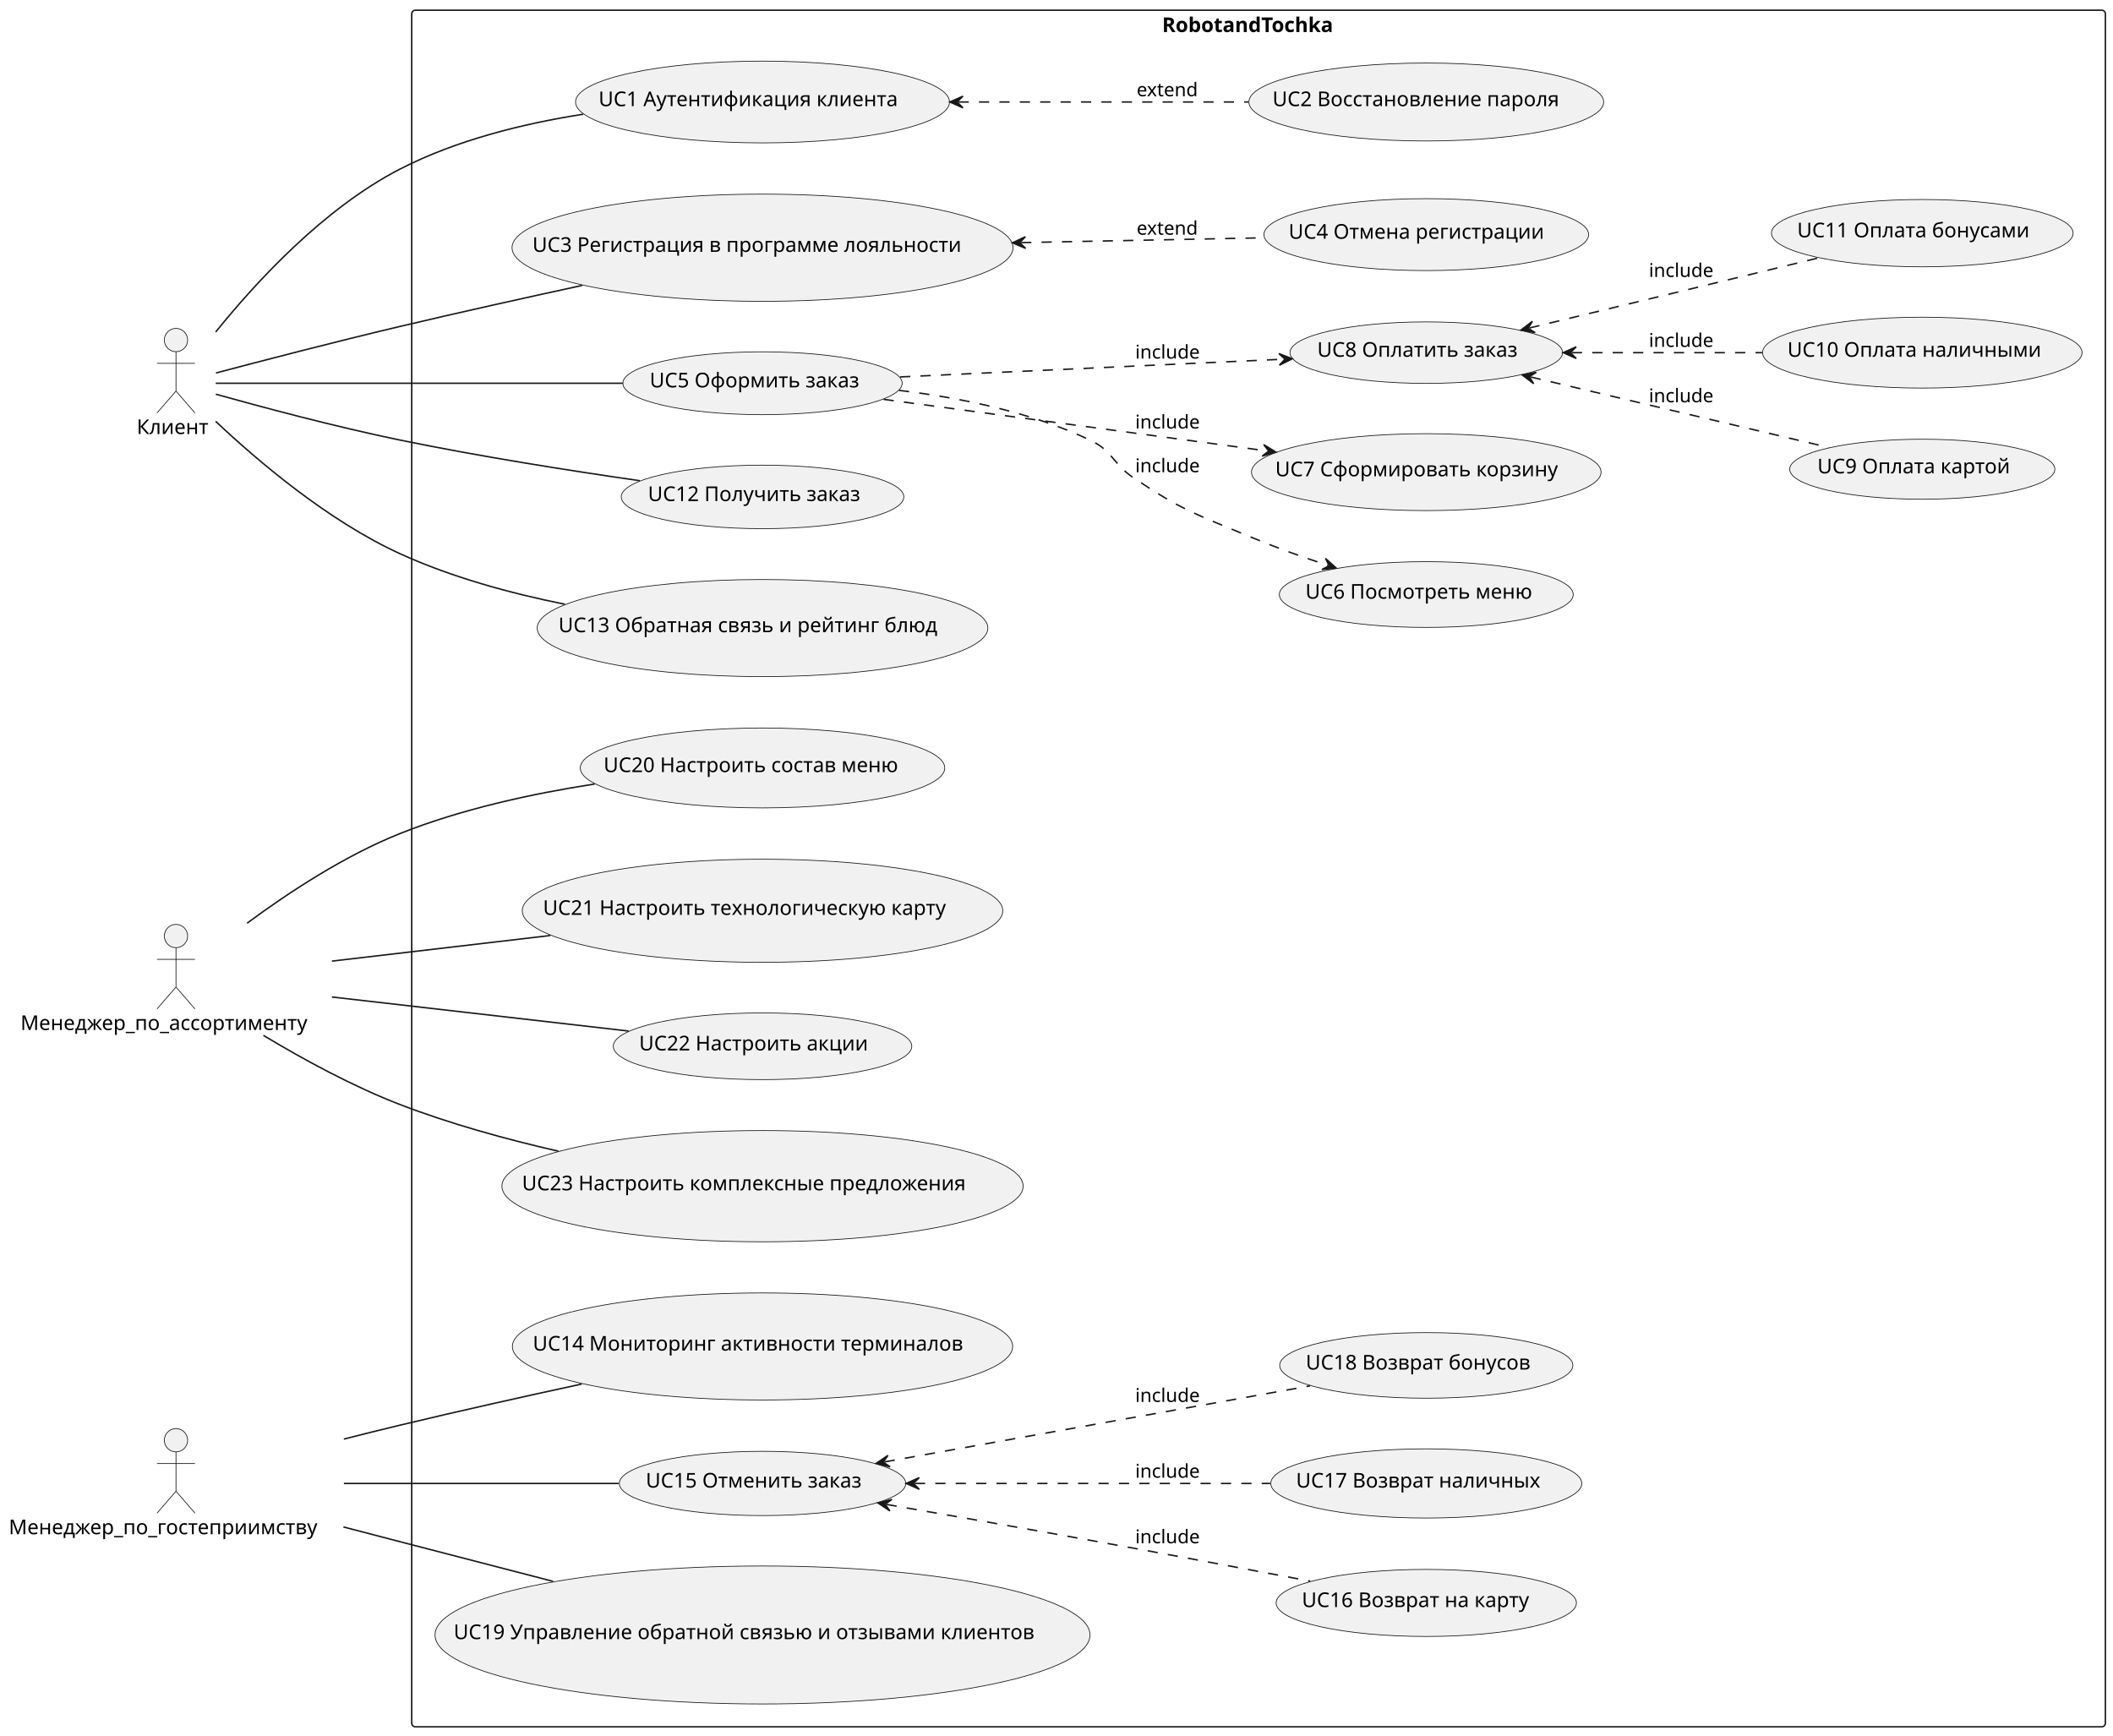
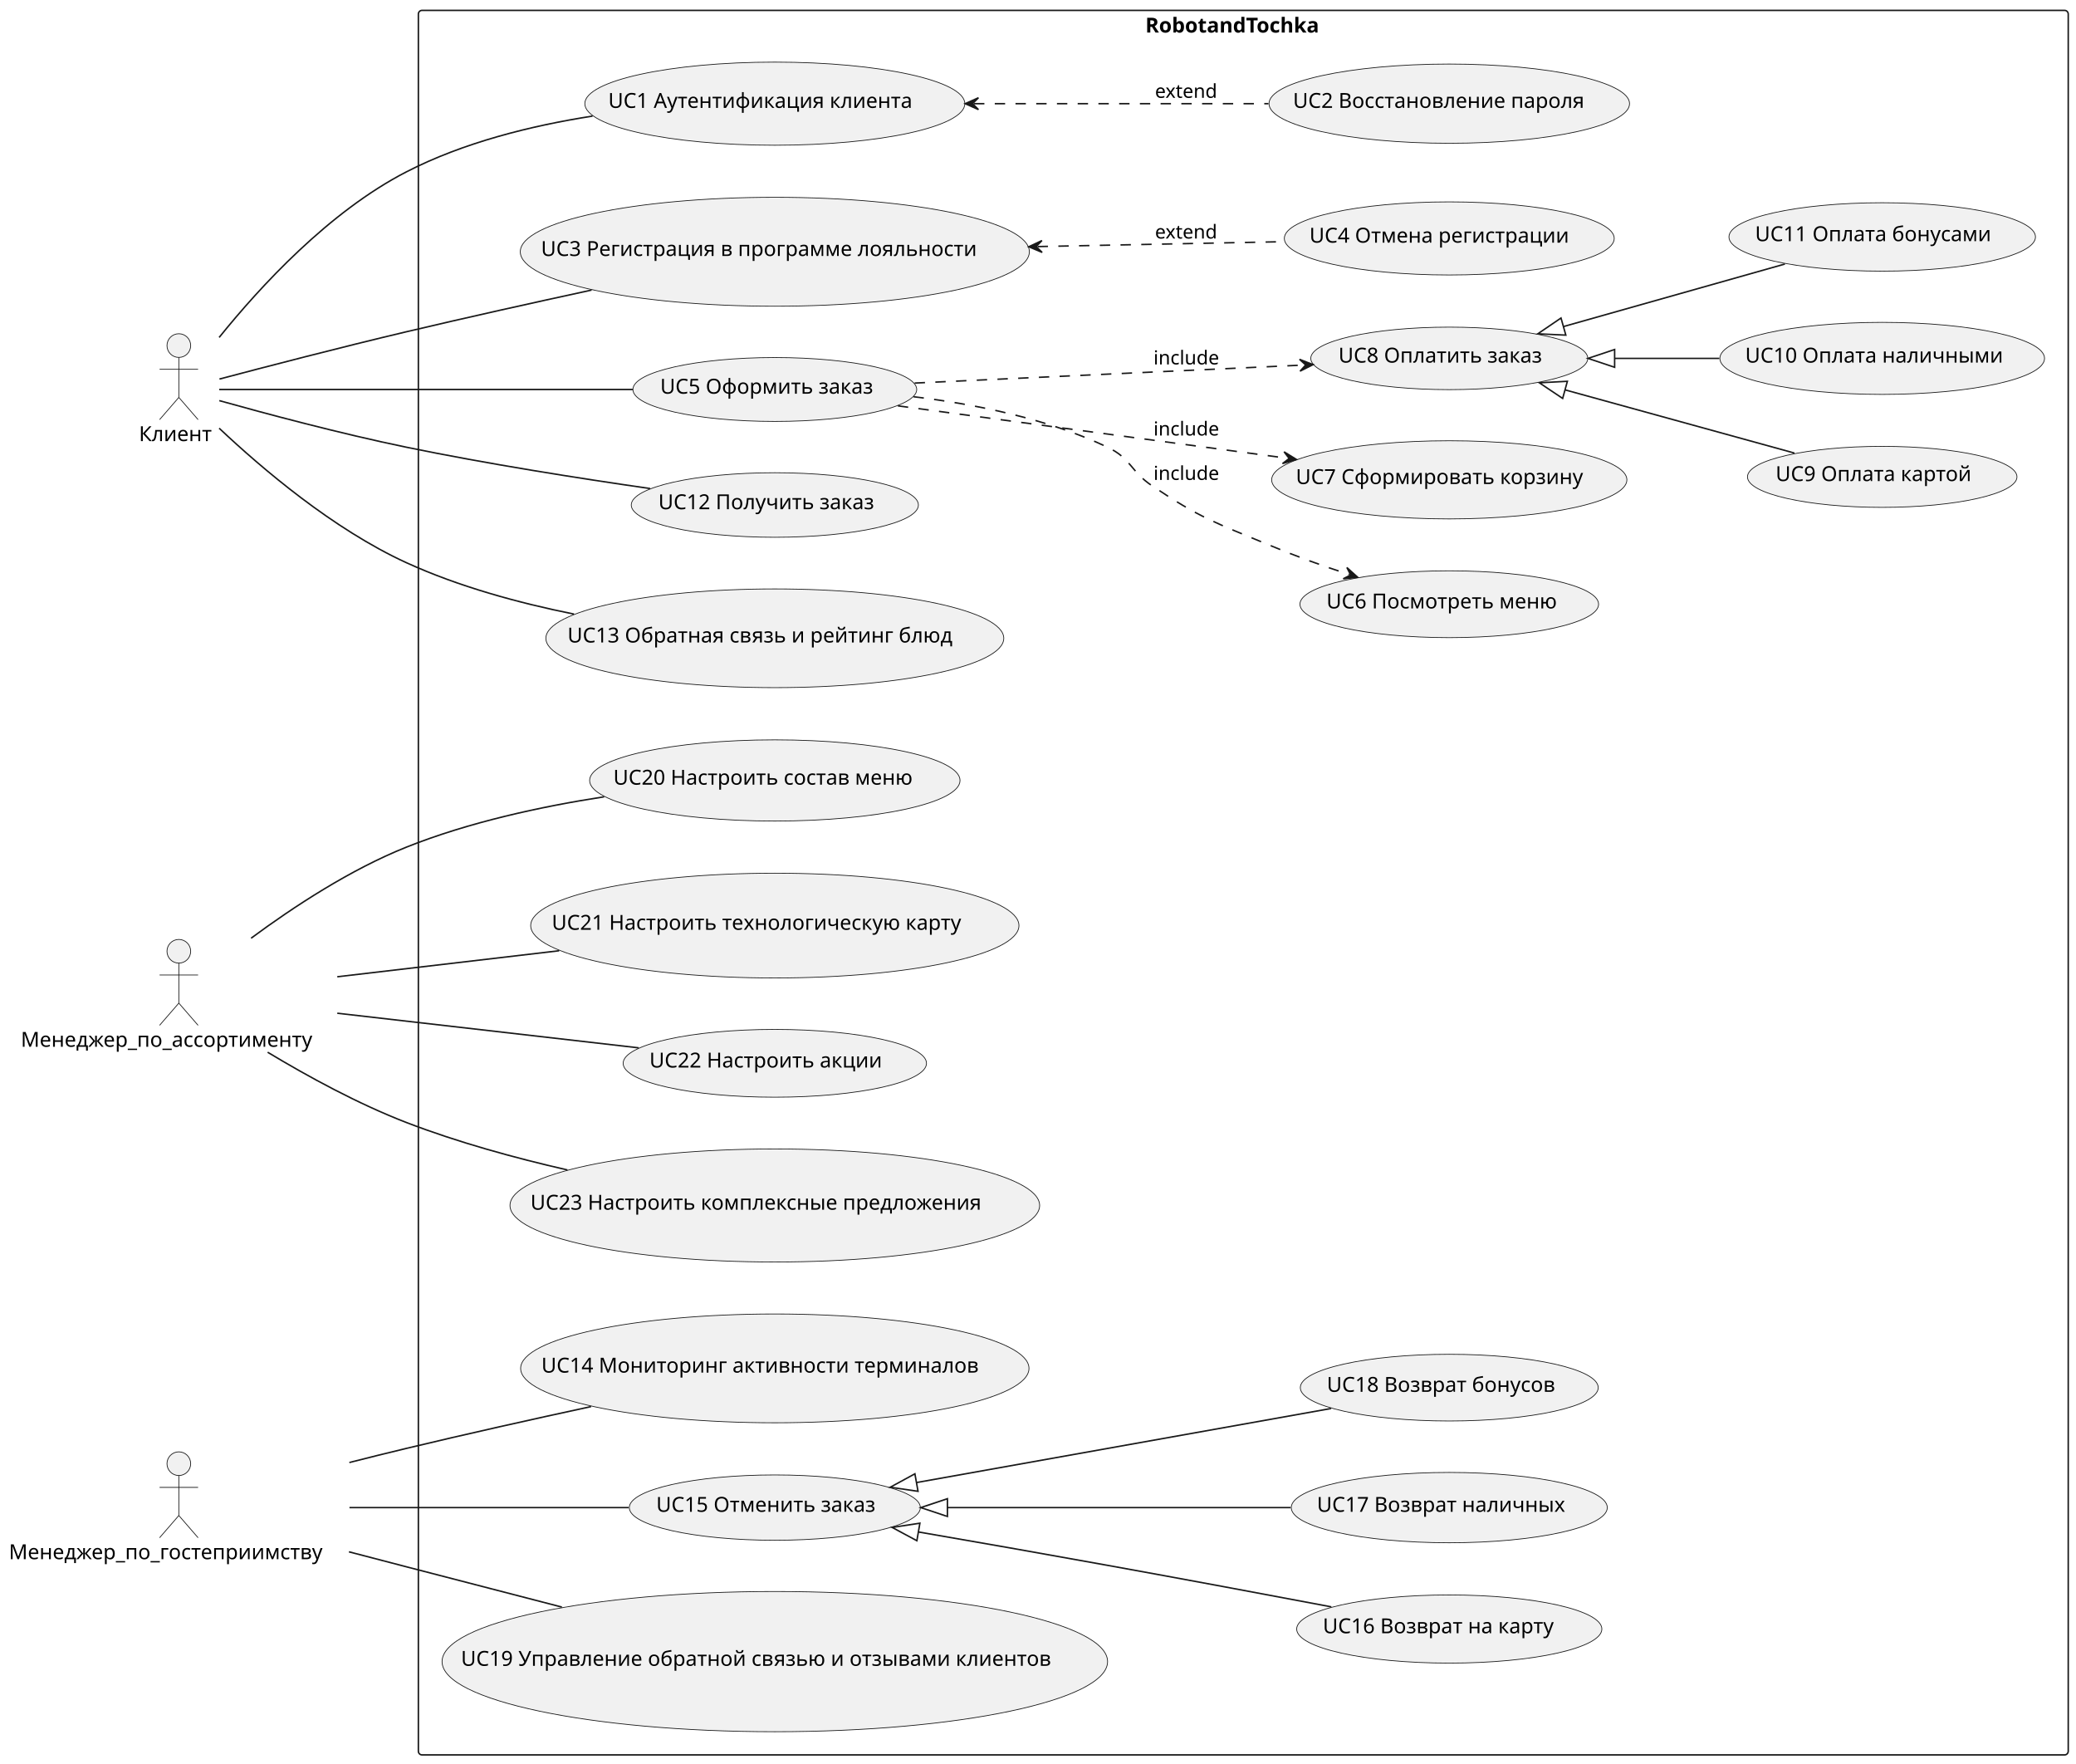
- <svg xmlns="http://www.w3.org/2000/svg" contentStyleType="text/css" height="1191px" preserveAspectRatio="none" style="width:1450px;height:1191px;background:#FFFFFF;" version="1.1" viewBox="0 0 1450 1191" width="1450px" zoomAndPan="magnify">
+ <svg xmlns="http://www.w3.org/2000/svg" contentStyleType="text/css" height="1191px" preserveAspectRatio="none" style="width:1402px;height:1191px;background:#FFFFFF;" version="1.1" viewBox="0 0 1402 1191" width="1402px" zoomAndPan="magnify">
  <defs />
  <g>
    <g id="cluster_RobotandTochka">
-       <rect fill="none" height="1178" rx="2.5" ry="2.5" style="stroke:#181818;stroke-width:1.0;" width="1162.22" x="282.54" y="7" />
-       <text fill="#000000" font-family="sans-serif" font-size="14" font-weight="bold" lengthAdjust="spacing" textLength="132.357" x="797.471" y="21.995">RobotandTochka</text>
+       <rect fill="none" height="1178" rx="2.5" ry="2.5" style="stroke:#181818;stroke-width:1.0;" width="1114.22" x="282.54" y="7" />
+       <text fill="#000000" font-family="sans-serif" font-size="14" font-weight="bold" lengthAdjust="spacing" textLength="132.357" x="773.471" y="21.995">RobotandTochka</text>
    </g>
    <g id="elem_UC1">
      <ellipse cx="523.27" cy="70.004" fill="#F1F1F1" rx="128.32" ry="28.064" style="stroke:#181818;stroke-width:0.5;" />
      <text fill="#000000" font-family="sans-serif" font-size="14" lengthAdjust="spacing" textLength="225.025" x="410.758" y="72.851">UC1 Аутентификация клиента</text>
    </g>
    <g id="elem_UC2">
      <ellipse cx="978.748" cy="70" fill="#F1F1F1" rx="121.748" ry="26.75" style="stroke:#181818;stroke-width:0.5;" />
      <text fill="#000000" font-family="sans-serif" font-size="14" lengthAdjust="spacing" textLength="211.08" x="873.208" y="72.846">UС2 Восстановление пароля</text>
    </g>
    <g id="elem_UC3">
      <ellipse cx="523.271" cy="170" fill="#F1F1F1" rx="171.901" ry="36.78" style="stroke:#181818;stroke-width:0.5;" />
      <text fill="#000000" font-family="sans-serif" font-size="14" lengthAdjust="spacing" textLength="315.827" x="365.358" y="172.847">UС3 Регистрация в программе лояльности</text>
    </g>
    <g id="elem_UC4">
      <ellipse cx="978.753" cy="161.001" fill="#F1F1F1" rx="111.403" ry="24.681" style="stroke:#181818;stroke-width:0.5;" />
      <text fill="#000000" font-family="sans-serif" font-size="14" lengthAdjust="spacing" textLength="188.911" x="884.298" y="163.847">UС4 Отмена регистрации</text>
    </g>
    <g id="elem_UC5">
      <ellipse cx="523.268" cy="262.998" fill="#F1F1F1" rx="95.838" ry="21.568" style="stroke:#181818;stroke-width:0.5;" />
      <text fill="#000000" font-family="sans-serif" font-size="14" lengthAdjust="spacing" textLength="154.841" x="445.848" y="265.844">UC5 Оформить заказ</text>
    </g>
    <g id="elem_UC6">
      <ellipse cx="978.747" cy="407.999" fill="#F1F1F1" rx="100.847" ry="22.569" style="stroke:#181818;stroke-width:0.5;" />
      <text fill="#000000" font-family="sans-serif" font-size="14" lengthAdjust="spacing" textLength="165.922" x="895.786" y="410.846">UC6 Посмотреть меню</text>
    </g>
    <g id="elem_UC7">
      <ellipse cx="978.749" cy="324.002" fill="#F1F1F1" rx="119.959" ry="26.392" style="stroke:#181818;stroke-width:0.5;" />
      <text fill="#000000" font-family="sans-serif" font-size="14" lengthAdjust="spacing" textLength="207.266" x="875.116" y="326.848">UC7 Сформировать корзину</text>
    </g>
    <g id="elem_UC8">
      <ellipse cx="978.752" cy="241.996" fill="#F1F1F1" rx="93.532" ry="21.107" style="stroke:#181818;stroke-width:0.5;" />
      <text fill="#000000" font-family="sans-serif" font-size="14" lengthAdjust="spacing" textLength="149.693" x="903.906" y="244.843">UC8 Оплатить заказ</text>
    </g>
    <g id="elem_UC9">
-       <ellipse cx="1319.132" cy="322" fill="#F1F1F1" rx="91.002" ry="20.6" style="stroke:#181818;stroke-width:0.5;" />
-       <text fill="#000000" font-family="sans-serif" font-size="14" lengthAdjust="spacing" textLength="144.006" x="1247.129" y="324.847">UС9 Оплата картой</text>
+       <ellipse cx="1271.132" cy="322" fill="#F1F1F1" rx="91.002" ry="20.6" style="stroke:#181818;stroke-width:0.5;" />
+       <text fill="#000000" font-family="sans-serif" font-size="14" lengthAdjust="spacing" textLength="144.006" x="1199.129" y="324.847">UС9 Оплата картой</text>
    </g>
    <g id="elem_UC10">
-       <ellipse cx="1319.125" cy="241.997" fill="#F1F1F1" rx="109.635" ry="24.327" style="stroke:#181818;stroke-width:0.5;" />
-       <text fill="#000000" font-family="sans-serif" font-size="14" lengthAdjust="spacing" textLength="185.09" x="1226.58" y="244.844">UС10 Оплата наличными</text>
+       <ellipse cx="1271.125" cy="241.997" fill="#F1F1F1" rx="109.635" ry="24.327" style="stroke:#181818;stroke-width:0.5;" />
+       <text fill="#000000" font-family="sans-serif" font-size="14" lengthAdjust="spacing" textLength="185.09" x="1178.58" y="244.844">UС10 Оплата наличными</text>
    </g>
    <g id="elem_UC11">
-       <ellipse cx="1319.132" cy="160" fill="#F1F1F1" rx="103.502" ry="23.1" style="stroke:#181818;stroke-width:0.5;" />
-       <text fill="#000000" font-family="sans-serif" font-size="14" lengthAdjust="spacing" textLength="171.746" x="1233.259" y="162.847">UС11 Оплата бонусами</text>
+       <ellipse cx="1271.132" cy="160" fill="#F1F1F1" rx="103.502" ry="23.1" style="stroke:#181818;stroke-width:0.5;" />
+       <text fill="#000000" font-family="sans-serif" font-size="14" lengthAdjust="spacing" textLength="171.746" x="1185.259" y="162.847">UС11 Оплата бонусами</text>
    </g>
    <g id="elem_UC12">
      <ellipse cx="523.274" cy="341.003" fill="#F1F1F1" rx="96.964" ry="21.793" style="stroke:#181818;stroke-width:0.5;" />
      <text fill="#000000" font-family="sans-serif" font-size="14" lengthAdjust="spacing" textLength="157.343" x="444.602" y="343.849">UС12 Получить заказ</text>
    </g>
    <g id="elem_UC13">
      <ellipse cx="523.271" cy="431.004" fill="#F1F1F1" rx="154.621" ry="33.324" style="stroke:#181818;stroke-width:0.5;" />
      <text fill="#000000" font-family="sans-serif" font-size="14" lengthAdjust="spacing" textLength="280.089" x="383.226" y="433.851">UС13 Обратная связь и рейтинг блюд</text>
    </g>
    <g id="elem_UC14">
      <ellipse cx="523.266" cy="924.001" fill="#F1F1F1" rx="171.656" ry="36.731" style="stroke:#181818;stroke-width:0.5;" />
      <text fill="#000000" font-family="sans-serif" font-size="14" lengthAdjust="spacing" textLength="315.321" x="365.605" y="926.848">UC14 Мониторинг активности терминалов</text>
    </g>
    <g id="elem_UC15">
      <ellipse cx="523.275" cy="1018.005" fill="#F1F1F1" rx="98.275" ry="22.055" style="stroke:#181818;stroke-width:0.5;" />
      <text fill="#000000" font-family="sans-serif" font-size="14" lengthAdjust="spacing" textLength="160.248" x="443.151" y="1020.852">UC15 Отменить заказ</text>
    </g>
    <g id="elem_UC16">
      <ellipse cx="978.745" cy="1100.001" fill="#F1F1F1" rx="103.055" ry="23.011" style="stroke:#181818;stroke-width:0.5;" />
      <text fill="#000000" font-family="sans-serif" font-size="14" lengthAdjust="spacing" textLength="170.769" x="893.361" y="1102.848">UC16 Возврат на карту</text>
    </g>
    <g id="elem_UC17">
      <ellipse cx="978.75" cy="1018.004" fill="#F1F1F1" rx="106.72" ry="23.744" style="stroke:#181818;stroke-width:0.5;" />
      <text fill="#000000" font-family="sans-serif" font-size="14" lengthAdjust="spacing" textLength="178.767" x="889.367" y="1020.851">UC17 Возврат наличных</text>
    </g>
    <g id="elem_UC18">
      <ellipse cx="978.748" cy="937" fill="#F1F1F1" rx="100.598" ry="22.52" style="stroke:#181818;stroke-width:0.5;" />
      <text fill="#000000" font-family="sans-serif" font-size="14" lengthAdjust="spacing" textLength="165.375" x="896.061" y="939.846">UС18 Возврат бонусов</text>
    </g>
    <g id="elem_UC19">
      <ellipse cx="523.267" cy="1121.995" fill="#F1F1F1" rx="224.727" ry="47.345" style="stroke:#181818;stroke-width:0.5;" />
      <text fill="#000000" font-family="sans-serif" font-size="14" lengthAdjust="spacing" textLength="423.903" x="311.315" y="1124.842">UC19 Управление обратной связью и отзывами клиентов</text>
    </g>
    <g id="elem_UC20">
      <ellipse cx="523.27" cy="526.996" fill="#F1F1F1" rx="125.08" ry="27.416" style="stroke:#181818;stroke-width:0.5;" />
      <text fill="#000000" font-family="sans-serif" font-size="14" lengthAdjust="spacing" textLength="218.162" x="414.189" y="529.843">UC20 Настроить состав меню</text>
    </g>
    <g id="elem_UC21">
      <ellipse cx="523.269" cy="625.004" fill="#F1F1F1" rx="164.869" ry="35.374" style="stroke:#181818;stroke-width:0.5;" />
      <text fill="#000000" font-family="sans-serif" font-size="14" lengthAdjust="spacing" textLength="301.315" x="372.611" y="627.85">UC21 Настроить технологическую карту</text>
    </g>
    <g id="elem_UC22">
      <ellipse cx="523.267" cy="717.997" fill="#F1F1F1" rx="102.437" ry="22.887" style="stroke:#181818;stroke-width:0.5;" />
      <text fill="#000000" font-family="sans-serif" font-size="14" lengthAdjust="spacing" textLength="169.415" x="438.56" y="720.844">UC22 Настроить акции</text>
    </g>
    <g id="elem_UC23">
      <ellipse cx="523.265" cy="813.999" fill="#F1F1F1" rx="178.845" ry="38.169" style="stroke:#181818;stroke-width:0.5;" />
      <text fill="#000000" font-family="sans-serif" font-size="14" lengthAdjust="spacing" textLength="330.121" x="358.205" y="816.846">UC23 Настроить комплексные предложения</text>
    </g>
    <g id="elem_ul">
      <ellipse cx="120.774" cy="233.35" fill="#F1F1F1" rx="8" ry="8" style="stroke:#181818;stroke-width:0.5;" />
      <path d="M120.774,241.35 L120.774,268.35 M107.774,249.35 L133.774,249.35 M120.774,268.35 L107.774,283.35 M120.774,268.35 L133.774,283.35 " fill="none" style="stroke:#181818;stroke-width:0.5;" />
      <text fill="#000000" font-family="sans-serif" font-size="14" lengthAdjust="spacing" textLength="53.908" x="93.82" y="297.845">Клиент</text>
    </g>
    <g id="elem_manager">
      <ellipse cx="120.769" cy="642.35" fill="#F1F1F1" rx="8" ry="8" style="stroke:#181818;stroke-width:0.5;" />
      <path d="M120.769,650.35 L120.769,677.35 M107.769,658.35 L133.769,658.35 M120.769,677.35 L107.769,692.35 M120.769,677.35 L133.769,692.35 " fill="none" style="stroke:#181818;stroke-width:0.5;" />
      <text fill="#000000" font-family="sans-serif" font-size="14" lengthAdjust="spacing" textLength="213.418" x="14.06" y="706.845">Менеджер_по_ассортименту</text>
    </g>
    <g id="elem_hosp">
      <ellipse cx="120.772" cy="988.35" fill="#F1F1F1" rx="8" ry="8" style="stroke:#181818;stroke-width:0.5;" />
      <path d="M120.772,996.35 L120.772,1023.35 M107.772,1004.35 L133.772,1004.35 M120.772,1023.35 L107.772,1038.35 M120.772,1023.35 L133.772,1038.35 " fill="none" style="stroke:#181818;stroke-width:0.5;" />
      <text fill="#000000" font-family="sans-serif" font-size="14" lengthAdjust="spacing" textLength="229.544" x="6" y="1052.845">Менеджер_по_гостеприимству</text>
    </g>
    <g id="link_ul_UC1">
      <path d="M148.01,227.85 C175.59,193.62 222.17,142.93 274.54,116 C312.96,96.25 358.6,84.89 400.17,78.39 " fill="none" id="ul-UC1" style="stroke:#181818;stroke-width:1.0;" />
    </g>
    <g id="link_ul_UC3">
      <path d="M148.2,255.95 C178.6,247.91 230.06,234.52 274.54,224 C315.13,214.4 359.61,204.51 399.54,195.86 " fill="none" id="ul-UC3" style="stroke:#181818;stroke-width:1.0;" />
    </g>
    <g id="link_ul_UC5">
      <path d="M148.05,263 C203.74,263 336,263 427.36,263 " fill="none" id="ul-UC5" style="stroke:#181818;stroke-width:1.0;" />
    </g>
    <g id="link_ul_UC12">
      <path d="M148.09,270.52 C178.4,278.99 229.77,292.78 274.54,302 C329.02,313.22 390.82,322.95 439.06,329.89 " fill="none" id="ul-UC12" style="stroke:#181818;stroke-width:1.0;" />
    </g>
    <g id="link_ul_UC13">
      <path d="M148,289.15 C176.62,316.13 225.01,357.38 274.54,380 C309.69,396.05 349.95,407.09 387.65,414.67 " fill="none" id="ul-UC13" style="stroke:#181818;stroke-width:1.0;" />
    </g>
    <g id="link_UC1_UC2">
      <path d="M657.8,70 C721.98,70 793.37,70 856.63,70 " fill="none" id="UC1-backto-UC2" style="stroke:#181818;stroke-width:1.0;stroke-dasharray:7.0,7.0;" />
      <polygon fill="#181818" points="651.8,70,660.8,74,656.8,70,660.8,66,651.8,70" style="stroke:#181818;stroke-width:1.0;" />
      <text fill="#000000" font-family="sans-serif" font-size="13" lengthAdjust="spacing" textLength="45.278" x="780" y="66.067">extend</text>
    </g>
    <g id="link_UC3_UC4">
      <path d="M700.739,166.501 C758.519,165.351 815.49,164.22 867.34,163.19 " fill="none" id="UC3-backto-UC4" style="stroke:#181818;stroke-width:1.0;stroke-dasharray:7.0,7.0;" />
      <polygon fill="#181818" points="694.74,166.62,703.818,170.44,699.739,166.52,703.659,162.442,694.74,166.62" style="stroke:#181818;stroke-width:1.0;" />
      <text fill="#000000" font-family="sans-serif" font-size="13" lengthAdjust="spacing" textLength="45.278" x="780" y="161.067">extend</text>
    </g>
    <g id="link_UC5_UC6">
      <path d="M616.94,267.89 C658.59,272.88 707.4,282.72 748,302 C763.94,309.57 763.35,318.16 778,328 C810.67,349.94 820.66,352.88 857,368 C876.16,375.97 891.825,381.632 911.205,387.942 " fill="none" id="UC5-to-UC6" style="stroke:#181818;stroke-width:1.0;stroke-dasharray:7.0,7.0;" />
      <polygon fill="#181818" points="916.91,389.8,909.591,383.21,912.156,388.252,907.114,390.817,916.91,389.8" style="stroke:#181818;stroke-width:1.0;" />
      <text fill="#000000" font-family="sans-serif" font-size="13" lengthAdjust="spacing" textLength="47.1" x="779" y="324.067">include</text>
    </g>
    <g id="link_UC5_UC7">
      <path d="M606.39,274.05 C681.94,284.21 788.304,298.52 869.624,309.46 " fill="none" id="UC5-to-UC7" style="stroke:#181818;stroke-width:1.0;stroke-dasharray:7.0,7.0;" />
      <polygon fill="#181818" points="875.57,310.26,867.184,305.096,870.615,309.593,866.117,313.024,875.57,310.26" style="stroke:#181818;stroke-width:1.0;" />
      <text fill="#000000" font-family="sans-serif" font-size="13" lengthAdjust="spacing" textLength="47.1" x="779" y="294.067">include</text>
    </g>
    <g id="link_UC5_UC8">
      <path d="M617.68,258.67 C696.5,255.02 802.666,250.108 880.786,246.488 " fill="none" id="UC5-to-UC8" style="stroke:#181818;stroke-width:1.0;stroke-dasharray:7.0,7.0;" />
      <polygon fill="#181818" points="886.78,246.21,877.605,242.631,881.785,246.441,877.975,250.622,886.78,246.21" style="stroke:#181818;stroke-width:1.0;" />
      <text fill="#000000" font-family="sans-serif" font-size="13" lengthAdjust="spacing" textLength="47.1" x="779" y="246.067">include</text>
    </g>
    <g id="link_UC8_UC9">
-       <path d="M1050.429,258.71 C1110.979,273.02 1194.93,292.87 1254.94,307.06 " fill="none" id="UC8-backto-UC9" style="stroke:#181818;stroke-width:1.0;stroke-dasharray:7.0,7.0;" />
-       <polygon fill="#181818" points="1044.59,257.33,1052.429,263.293,1049.456,258.48,1054.269,255.507,1044.59,257.33" style="stroke:#181818;stroke-width:1.0;" />
-       <text fill="#000000" font-family="sans-serif" font-size="13" lengthAdjust="spacing" textLength="47.1" x="1131.49" y="276.067">include</text>
+       <path d="M1056.914,263.259 C1107.384,277.159 1161.85,292.17 1211.88,305.95 " fill="none" id="UC8-backto-UC9" style="stroke:#181818;stroke-width:1.0;" />
+       <polygon fill="none" points="1039.56,258.48,1055.321,269.044,1058.507,257.475,1039.56,258.48" style="stroke:#181818;stroke-width:1.0;" />
    </g>
    <g id="link_UC8_UC10">
-       <path d="M1078.66,242 C1120.92,242 1165.21,242 1209.24,242 " fill="none" id="UC8-backto-UC10" style="stroke:#181818;stroke-width:1.0;stroke-dasharray:7.0,7.0;" />
-       <polygon fill="#181818" points="1072.66,242,1081.66,246,1077.66,242,1081.66,238,1072.66,242" style="stroke:#181818;stroke-width:1.0;" />
-       <text fill="#000000" font-family="sans-serif" font-size="13" lengthAdjust="spacing" textLength="47.1" x="1131.49" y="238.067">include</text>
+       <path d="M1090.42,242 C1118.64,242 1131.92,242 1161.11,242 " fill="none" id="UC8-backto-UC10" style="stroke:#181818;stroke-width:1.0;" />
+       <polygon fill="none" points="1072.42,242,1090.42,248,1090.42,236,1072.42,242" style="stroke:#181818;stroke-width:1.0;" />
    </g>
    <g id="link_UC8_UC11">
-       <path d="M1049.621,225.067 C1107.771,210.977 1187.55,191.64 1247.63,177.08 " fill="none" id="UC8-backto-UC11" style="stroke:#181818;stroke-width:1.0;stroke-dasharray:7.0,7.0;" />
-       <polygon fill="#181818" points="1043.79,226.48,1053.479,228.248,1048.649,225.303,1051.595,220.473,1043.79,226.48" style="stroke:#181818;stroke-width:1.0;" />
-       <text fill="#000000" font-family="sans-serif" font-size="13" lengthAdjust="spacing" textLength="47.1" x="1131.49" y="190.067">include</text>
+       <path d="M1055.832,220.517 C1104.222,206.847 1155.43,192.39 1205.39,178.28 " fill="none" id="UC8-backto-UC11" style="stroke:#181818;stroke-width:1.0;" />
+       <polygon fill="none" points="1038.51,225.41,1057.463,226.291,1054.201,214.743,1038.51,225.41" style="stroke:#181818;stroke-width:1.0;" />
    </g>
    <g id="link_hosp_UC14">
      <path d="M235.93,987.56 C248.93,984.25 262.01,981 274.54,978 C314.99,968.3 359.34,958.4 399.19,949.78 " fill="none" id="hosp-UC14" style="stroke:#181818;stroke-width:1.0;" />
    </g>
    <g id="link_hosp_UC15">
      <path d="M236,1018 C295.54,1018 367.6,1018 424.52,1018 " fill="none" id="hosp-UC15" style="stroke:#181818;stroke-width:1.0;" />
    </g>
    <g id="link_hosp_UC19">
      <path d="M235.64,1047.86 C248.75,1051.28 261.94,1054.72 274.54,1058 C308.51,1066.83 345.1,1076.31 379.46,1085.19 " fill="none" id="hosp-UC19" style="stroke:#181818;stroke-width:1.0;" />
    </g>
    <g id="link_UC15_UC16">
-       <path d="M608.393,1032.411 C651.372,1039.831 699.69,1048.27 748,1057 C798.31,1066.09 854.76,1076.65 899.1,1085.03 " fill="none" id="UC15-backto-UC16" style="stroke:#181818;stroke-width:1.0;stroke-dasharray:7.0,7.0;" />
-       <polygon fill="#181818" points="602.48,1031.39,610.668,1036.863,607.407,1032.241,612.029,1028.979,602.48,1031.39" style="stroke:#181818;stroke-width:1.0;" />
-       <text fill="#000000" font-family="sans-serif" font-size="13" lengthAdjust="spacing" textLength="47.1" x="779" y="1059.067">include</text>
+       <path d="M620.218,1034.452 C663.198,1041.872 699.69,1048.27 748,1057 C798.31,1066.09 854.76,1076.65 899.1,1085.03 " fill="none" id="UC15-backto-UC16" style="stroke:#181818;stroke-width:1.0;" />
+       <polygon fill="none" points="602.48,1031.39,619.197,1040.365,621.238,1028.54,602.48,1031.39" style="stroke:#181818;stroke-width:1.0;" />
    </g>
    <g id="link_UC15_UC17">
-       <path d="M627.83,1018 C701.37,1018 796.11,1018 871.65,1018 " fill="none" id="UC15-backto-UC17" style="stroke:#181818;stroke-width:1.0;stroke-dasharray:7.0,7.0;" />
-       <polygon fill="#181818" points="621.83,1018,630.83,1022,626.83,1018,630.83,1014,621.83,1018" style="stroke:#181818;stroke-width:1.0;" />
-       <text fill="#000000" font-family="sans-serif" font-size="13" lengthAdjust="spacing" textLength="47.1" x="779" y="1014.067">include</text>
+       <path d="M639.83,1018 C713.37,1018 796.11,1018 871.65,1018 " fill="none" id="UC15-backto-UC17" style="stroke:#181818;stroke-width:1.0;" />
+       <polygon fill="none" points="621.83,1018,639.83,1024,639.83,1012,621.83,1018" style="stroke:#181818;stroke-width:1.0;" />
    </g>
    <g id="link_UC15_UC18">
-       <path d="M607.106,1003.205 C689.986,988.395 815.3,966.02 898.92,951.08 " fill="none" id="UC15-backto-UC18" style="stroke:#181818;stroke-width:1.0;stroke-dasharray:7.0,7.0;" />
-       <polygon fill="#181818" points="601.2,1004.26,610.763,1006.615,606.122,1003.38,609.356,998.739,601.2,1004.26" style="stroke:#181818;stroke-width:1.0;" />
-       <text fill="#000000" font-family="sans-serif" font-size="13" lengthAdjust="spacing" textLength="47.1" x="779" y="962.067">include</text>
+       <path d="M618.919,1001.094 C701.799,986.284 815.3,966.02 898.92,951.08 " fill="none" id="UC15-backto-UC18" style="stroke:#181818;stroke-width:1.0;" />
+       <polygon fill="none" points="601.2,1004.26,619.975,1007,617.864,995.187,601.2,1004.26" style="stroke:#181818;stroke-width:1.0;" />
    </g>
    <g id="link_manager_UC20">
      <path d="M169.56,633.53 C198.37,612.23 236.71,587.1 274.54,572 C316.56,555.23 365.1,544.67 408.01,538.03 " fill="none" id="manager-UC20" style="stroke:#181818;stroke-width:1.0;" />
    </g>
    <g id="link_manager_UC21">
      <path d="M227.78,659.56 C273.67,654.17 328.11,647.79 377.62,641.98 " fill="none" id="manager-UC21" style="stroke:#181818;stroke-width:1.0;" />
    </g>
    <g id="link_manager_UC22">
      <path d="M227.78,684.18 C291.17,691.46 370.86,700.61 431.36,707.56 " fill="none" id="manager-UC22" style="stroke:#181818;stroke-width:1.0;" />
    </g>
    <g id="link_manager_UC23">
      <path d="M180.75,710.52 C208.33,727.12 242.16,745.53 274.54,758 C308.9,771.23 347.2,781.79 383.22,790.01 " fill="none" id="manager-UC23" style="stroke:#181818;stroke-width:1.0;" />
    </g>
  </g>
</svg>
